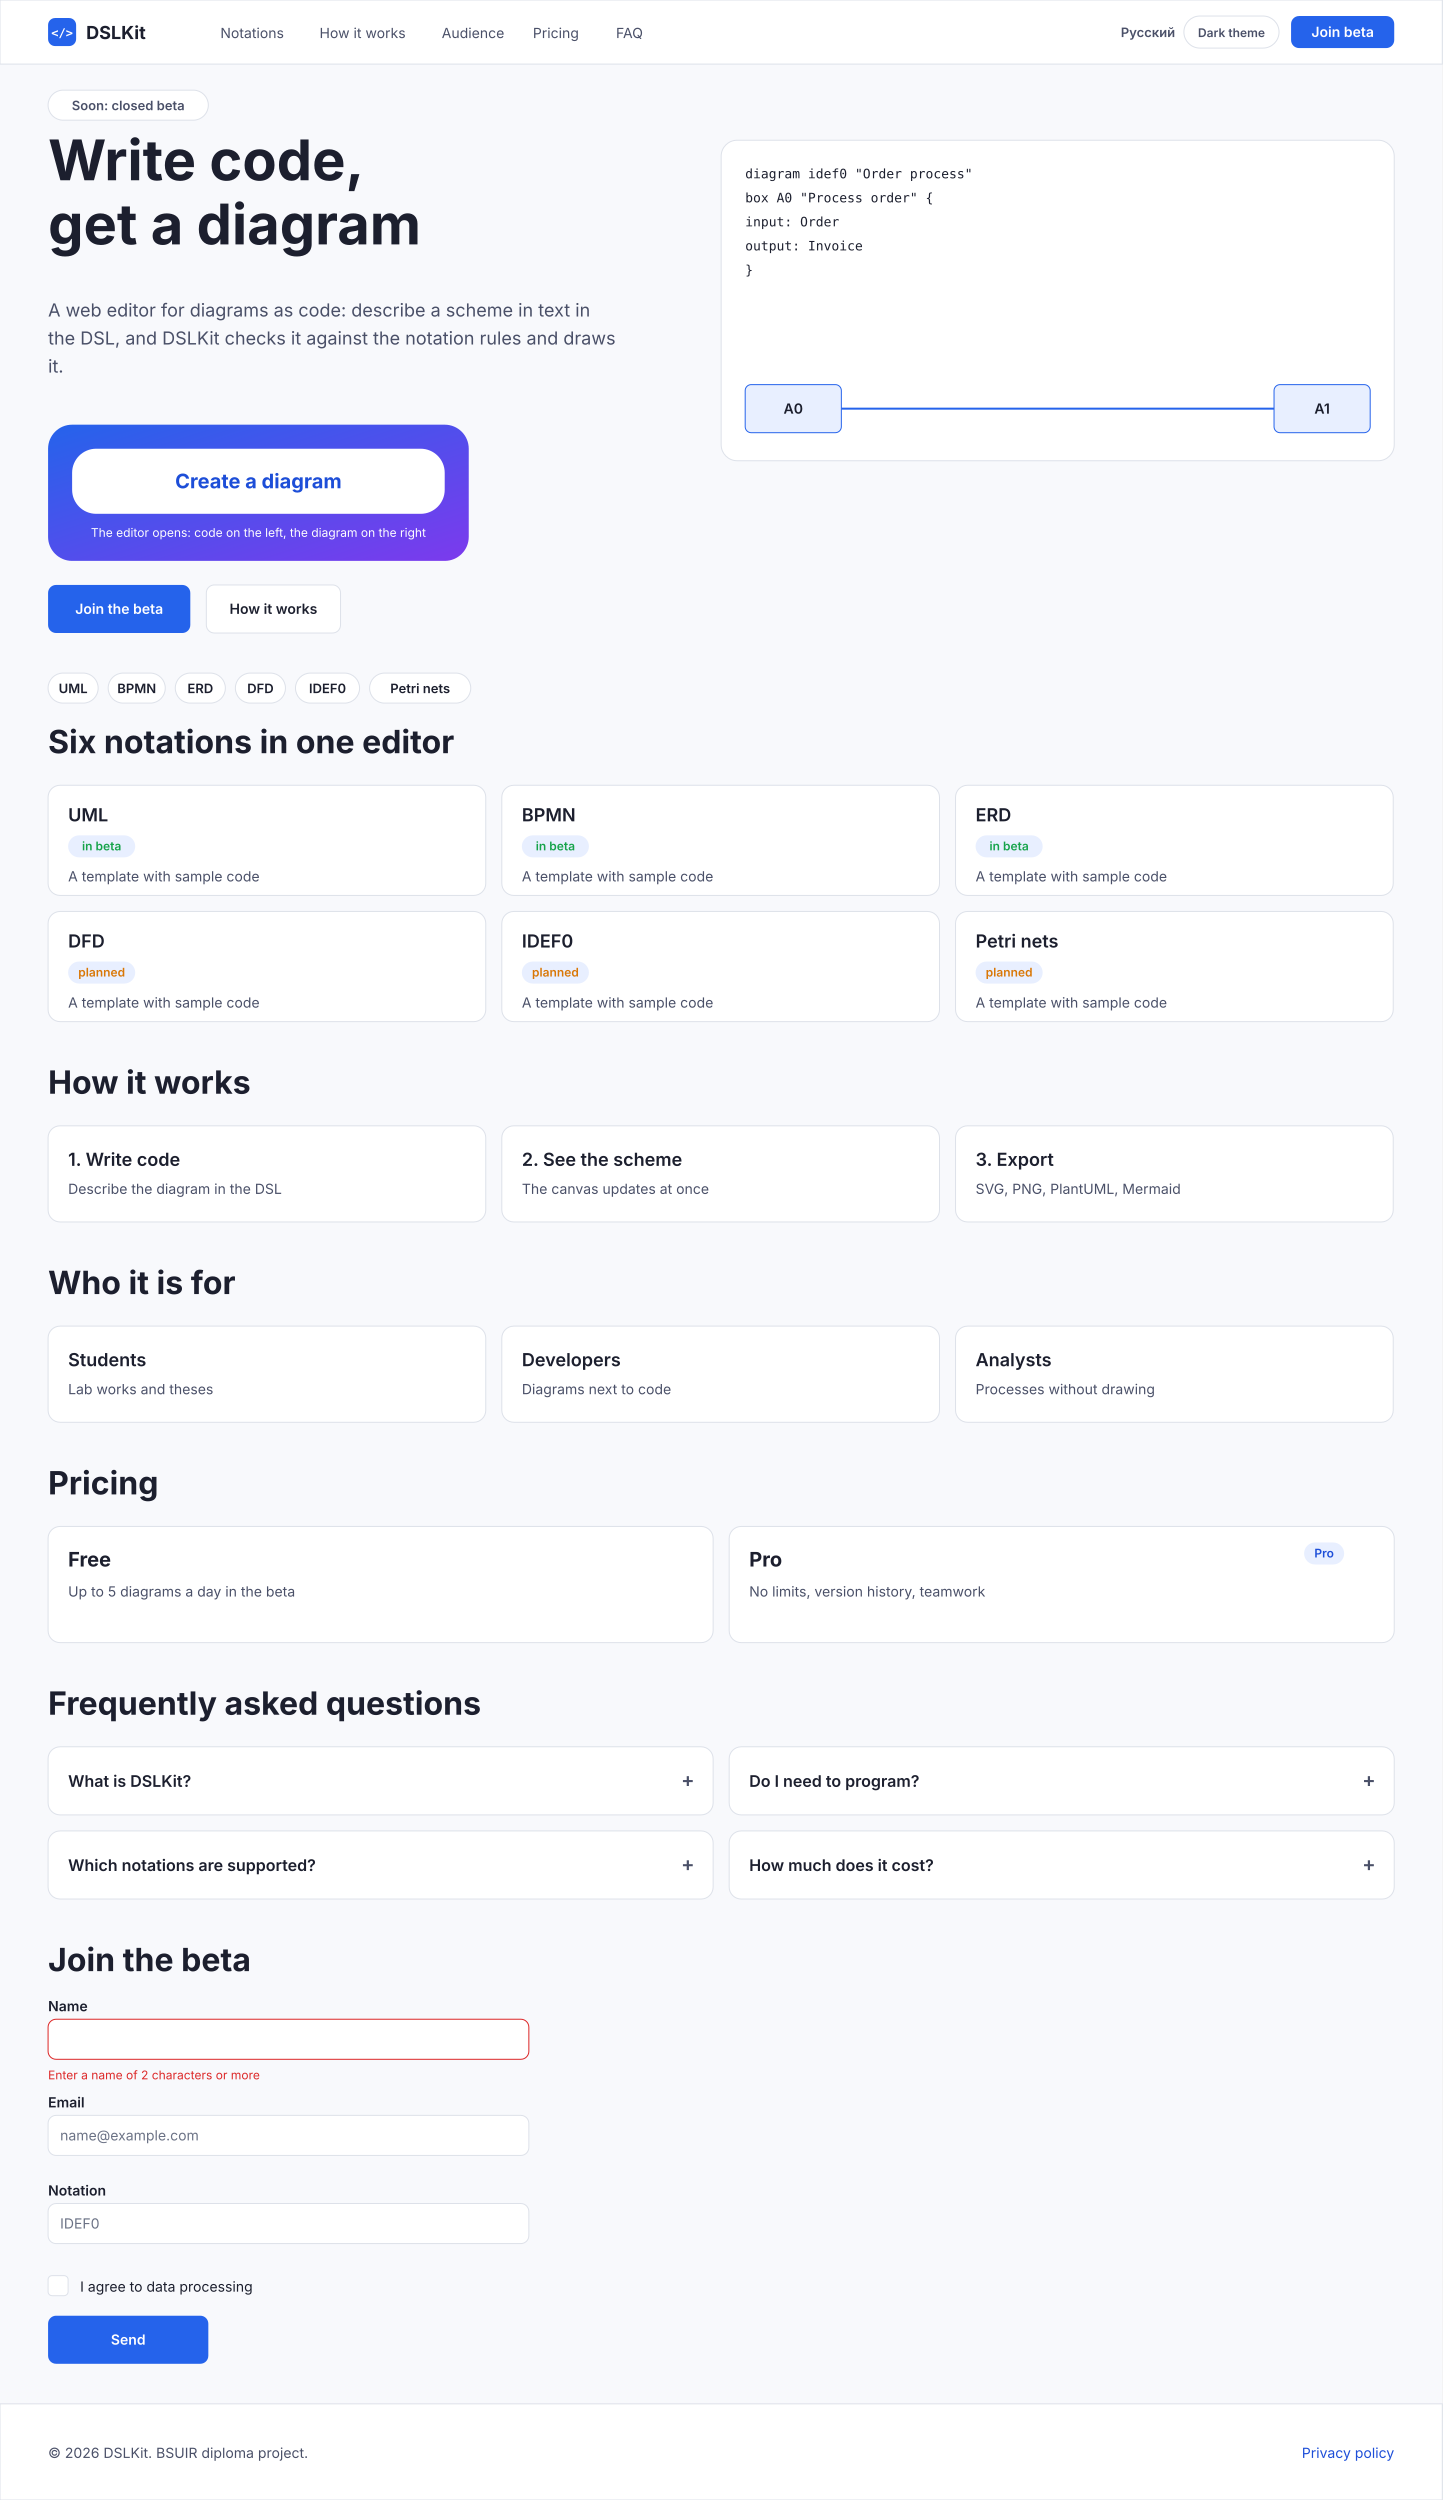
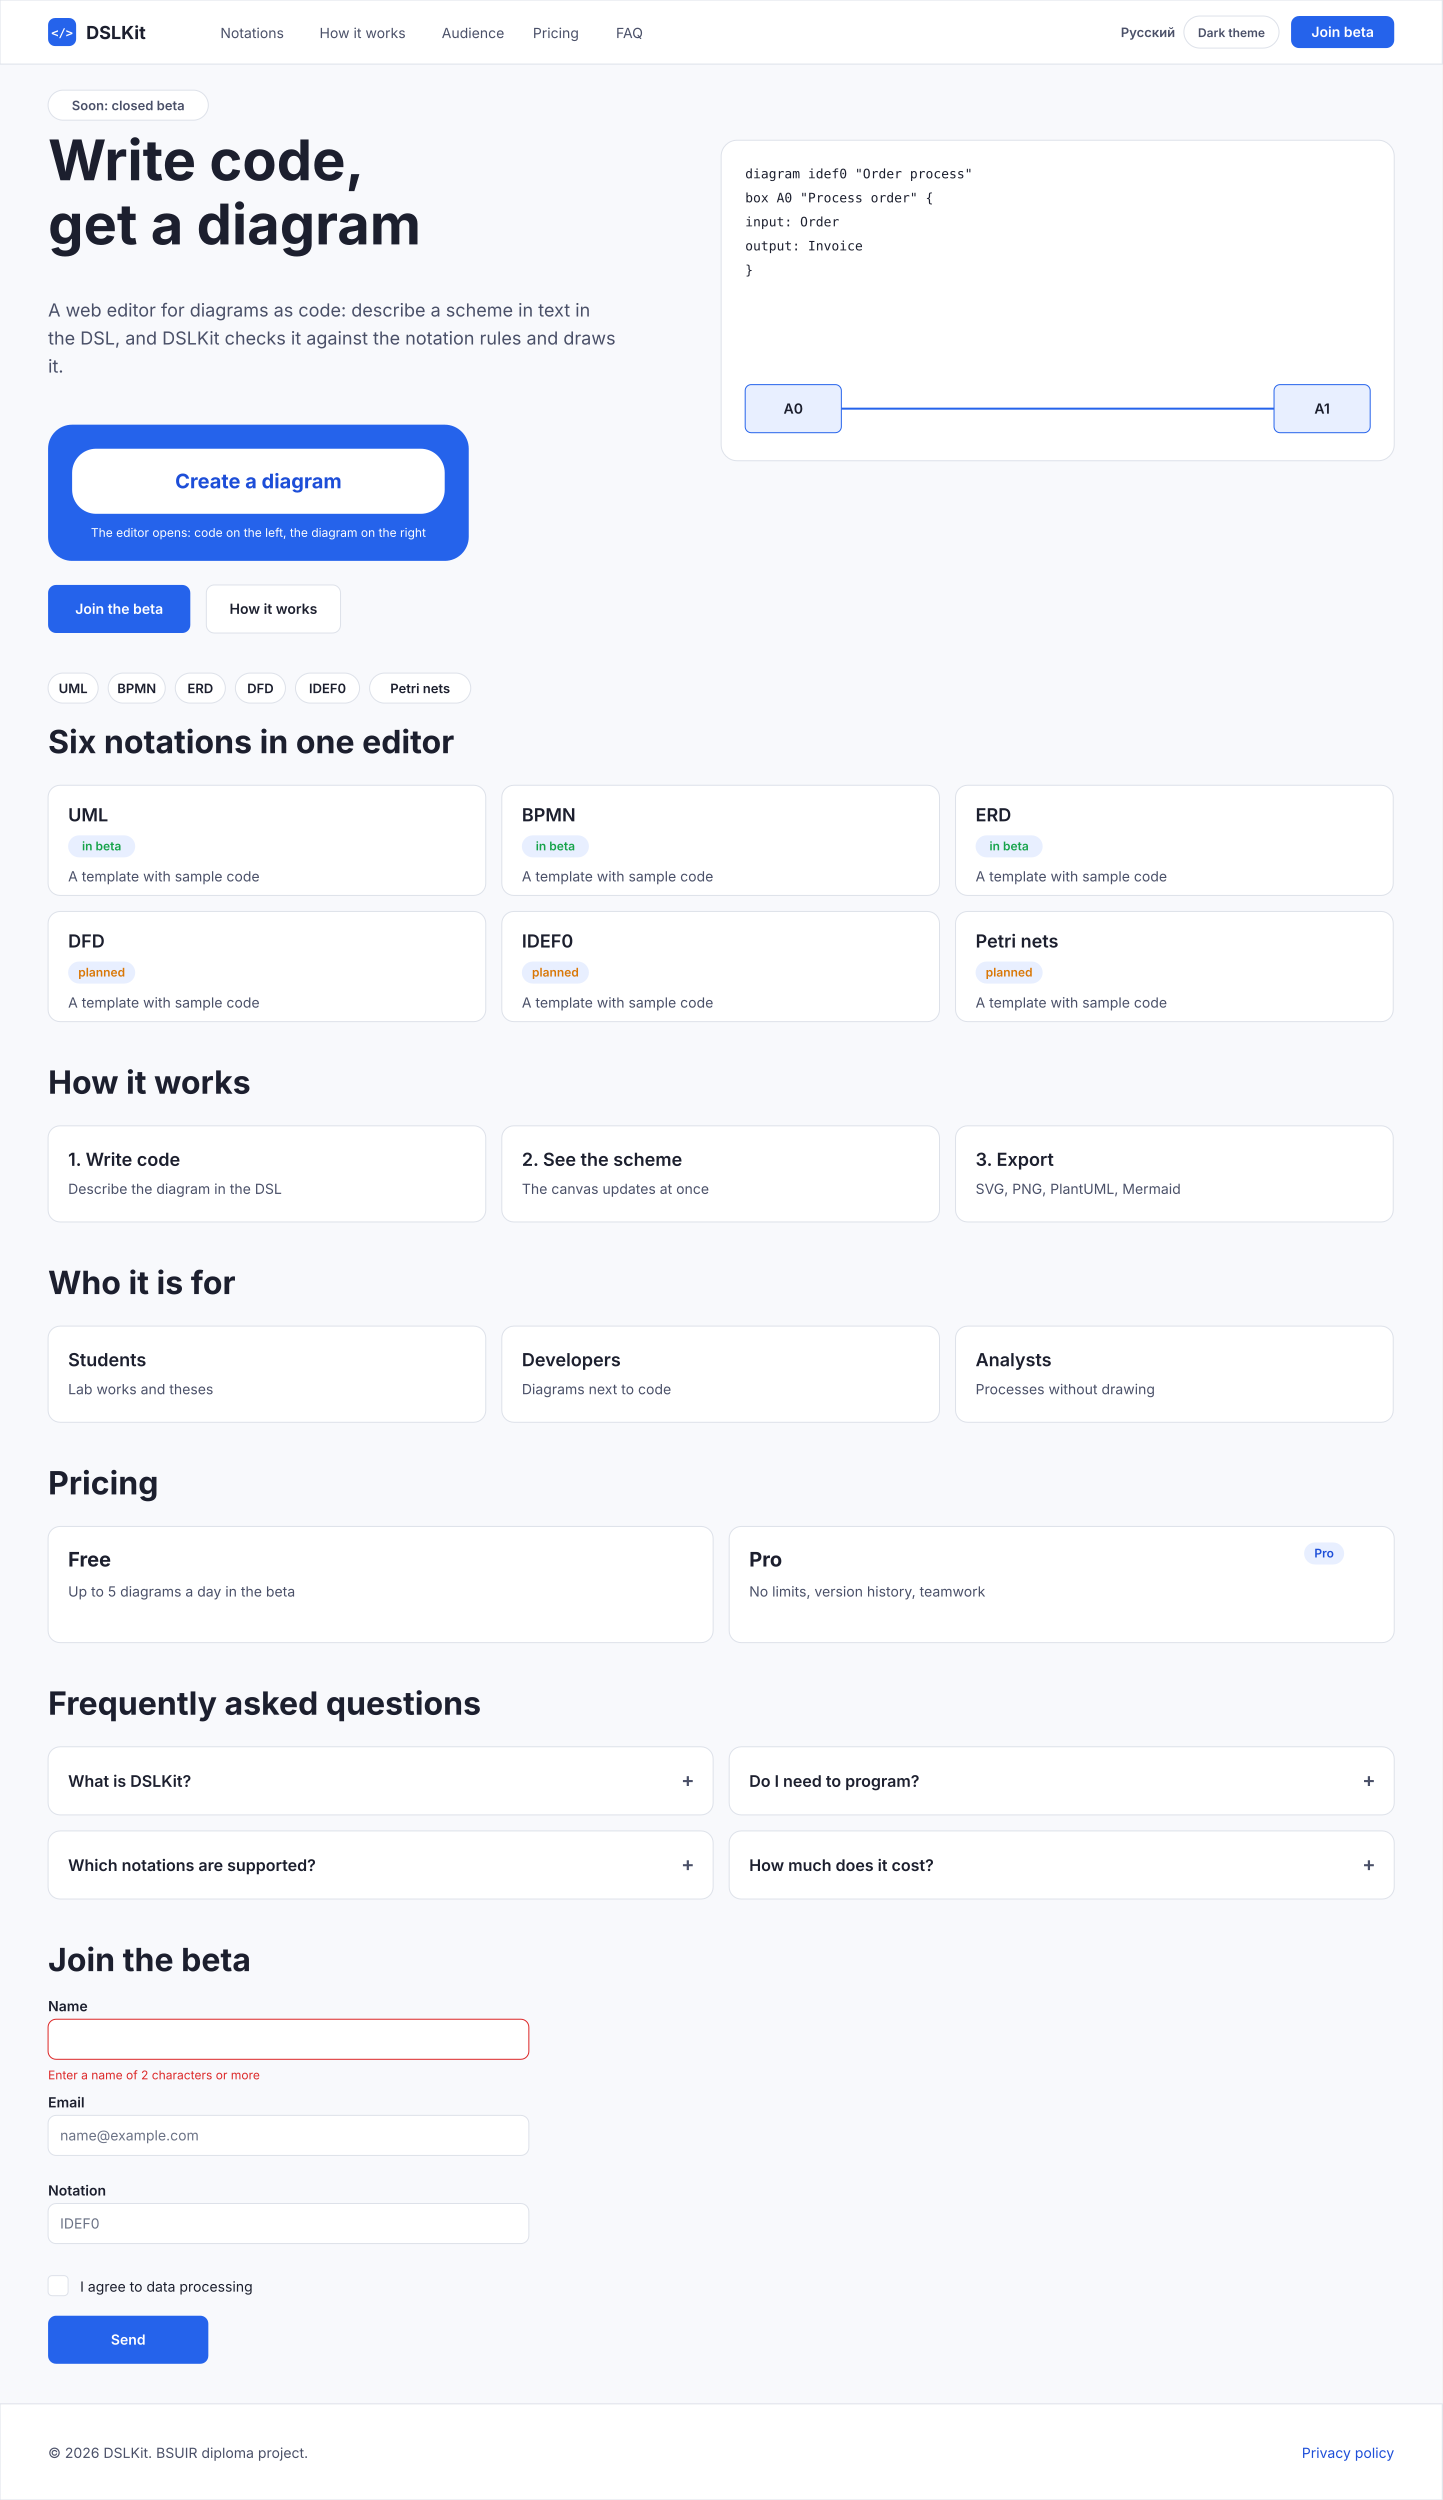
<svg xmlns="http://www.w3.org/2000/svg" width="1440" height="2496" viewBox="0 0 1440 2496">
  <defs>
-     <linearGradient id="cta" x1="0" y1="0" x2="1" y2="1">
-       <stop offset="0" stop-color="#2563eb" />
-       <stop offset="1" stop-color="#7c3aed" />
-     </linearGradient>
+     <pattern id="dots" width="24" height="24" patternUnits="userSpaceOnUse">
+       <circle cx="2" cy="2" r="1.4" fill="#dde1e9" />
+     </pattern>
  </defs>
  <rect width="1440" height="2496" fill="#f8f9fc" />
  <rect x="0" y="0" width="1440" height="64" rx="0" fill="#ffffff" stroke="#dde1e9" />
  <rect x="48" y="18" width="28" height="28" rx="7" fill="#2563eb" />
  <text x="62" y="37" font-family="'JetBrains Mono', Consolas, monospace" font-size="12" font-weight="700" fill="#ffffff" text-anchor="middle">&lt;/&gt;</text>
  <text x="86" y="39" font-family="Inter, Arial, sans-serif" font-size="18" font-weight="700" fill="#1c1f2e" text-anchor="start">DSLKit</text>
  <text x="220" y="38" font-family="Inter, Arial, sans-serif" font-size="14" font-weight="400" fill="#4a5068" text-anchor="start">Notations</text>
  <text x="319" y="38" font-family="Inter, Arial, sans-serif" font-size="14" font-weight="400" fill="#4a5068" text-anchor="start">How it works</text>
  <text x="441" y="38" font-family="Inter, Arial, sans-serif" font-size="14" font-weight="400" fill="#4a5068" text-anchor="start">Audience</text>
  <text x="532" y="38" font-family="Inter, Arial, sans-serif" font-size="14" font-weight="400" fill="#4a5068" text-anchor="start">Pricing</text>
  <text x="615" y="38" font-family="Inter, Arial, sans-serif" font-size="14" font-weight="400" fill="#4a5068" text-anchor="start">FAQ</text>
  <rect x="1289" y="16" width="103" height="32" rx="8" fill="#2563eb" />
  <text x="1340.5" y="36.9" font-family="Inter, Arial, sans-serif" font-size="14" font-weight="600" fill="#ffffff" text-anchor="middle">Join beta</text>
  <rect x="1182" y="16" width="95" height="32" rx="16" fill="#ffffff" stroke="#dde1e9" />
  <text x="1229.5" y="37" font-family="Inter, Arial, sans-serif" font-size="12" font-weight="600" fill="#4a5068" text-anchor="middle">Dark theme</text>
  <text x="1119" y="37" font-family="Inter, Arial, sans-serif" font-size="13" font-weight="600" fill="#4a5068" text-anchor="start">Русский</text>
  <rect x="48" y="90" width="160" height="30" rx="15" fill="#ffffff" stroke="#dde1e9" />
  <text x="128" y="110" font-family="Inter, Arial, sans-serif" font-size="13" font-weight="600" fill="#4a5068" text-anchor="middle">Soon: closed beta</text>
  <text x="48" y="180" font-family="Inter, Arial, sans-serif" font-size="56" font-weight="700" fill="#1c1f2e" text-anchor="start">Write code,</text>
  <text x="48" y="244" font-family="Inter, Arial, sans-serif" font-size="56" font-weight="700" fill="#1c1f2e" text-anchor="start">get a diagram</text>
  <text x="48" y="316" font-family="Inter, Arial, sans-serif" font-size="18" font-weight="400" fill="#4a5068" text-anchor="start">A web editor for diagrams as code: describe a scheme in text in</text>
  <text x="48" y="344" font-family="Inter, Arial, sans-serif" font-size="18" font-weight="400" fill="#4a5068" text-anchor="start">the DSL, and DSLKit checks it against the notation rules and draws</text>
  <text x="48" y="372" font-family="Inter, Arial, sans-serif" font-size="18" font-weight="400" fill="#4a5068" text-anchor="start">it.</text>
-   <rect x="48" y="424" width="420" height="136" rx="24" fill="url(#cta)" />
+   <rect x="48" y="424" width="420" height="136" rx="24" fill="#2563eb" />
  <rect x="72" y="448" width="372" height="65" rx="24" fill="#ffffff" />
  <text x="258" y="487.5" font-family="Inter, Arial, sans-serif" font-size="20" font-weight="700" fill="#1d4ed8" text-anchor="middle">Create a diagram</text>
  <text x="258" y="536" font-family="Inter, Arial, sans-serif" font-size="12" font-weight="400" fill="#ffffff" text-anchor="middle">The editor opens: code on the left, the diagram on the right</text>
  <rect x="720" y="140" width="672" height="320" rx="16" fill="#ffffff" stroke="#dde1e9" />
  <text x="744" y="178" font-family="'JetBrains Mono', Consolas, monospace" font-size="13" font-weight="400" fill="#1c1f2e" text-anchor="start">diagram idef0 "Order process"</text>
  <text x="744" y="202" font-family="'JetBrains Mono', Consolas, monospace" font-size="13" font-weight="400" fill="#1c1f2e" text-anchor="start">box A0 "Process order" {</text>
  <text x="744" y="226" font-family="'JetBrains Mono', Consolas, monospace" font-size="13" font-weight="400" fill="#1c1f2e" text-anchor="start">  input: Order</text>
  <text x="744" y="250" font-family="'JetBrains Mono', Consolas, monospace" font-size="13" font-weight="400" fill="#1c1f2e" text-anchor="start">  output: Invoice</text>
  <text x="744" y="274" font-family="'JetBrains Mono', Consolas, monospace" font-size="13" font-weight="400" fill="#1c1f2e" text-anchor="start">}</text>
  <rect x="744" y="384" width="96" height="48" rx="6" fill="#e8efff" stroke="#2563eb" />
  <text x="792" y="413" font-family="Inter, Arial, sans-serif" font-size="14" font-weight="600" fill="#1c1f2e" text-anchor="middle">A0</text>
  <rect x="1272" y="384" width="96" height="48" rx="6" fill="#e8efff" stroke="#2563eb" />
  <text x="1320" y="413" font-family="Inter, Arial, sans-serif" font-size="14" font-weight="600" fill="#1c1f2e" text-anchor="middle">A1</text>
  <rect x="840" y="407" width="432" height="2" rx="0" fill="#2563eb" />
  <rect x="48" y="584" width="142" height="48" rx="8" fill="#2563eb" />
  <text x="119" y="612.9" font-family="Inter, Arial, sans-serif" font-size="14" font-weight="600" fill="#ffffff" text-anchor="middle">Join the beta</text>
  <rect x="206" y="584" width="134" height="48" rx="8" fill="#ffffff" stroke="#dde1e9" />
  <text x="273" y="612.9" font-family="Inter, Arial, sans-serif" font-size="14" font-weight="600" fill="#1c1f2e" text-anchor="middle">How it works</text>
  <rect x="48" y="672" width="50" height="30" rx="15" fill="#ffffff" stroke="#dde1e9" />
  <text x="73" y="692" font-family="Inter, Arial, sans-serif" font-size="13" font-weight="600" fill="#1c1f2e" text-anchor="middle">UML</text>
  <rect x="108" y="672" width="57" height="30" rx="15" fill="#ffffff" stroke="#dde1e9" />
  <text x="136.5" y="692" font-family="Inter, Arial, sans-serif" font-size="13" font-weight="600" fill="#1c1f2e" text-anchor="middle">BPMN</text>
  <rect x="175" y="672" width="50" height="30" rx="15" fill="#ffffff" stroke="#dde1e9" />
  <text x="200" y="692" font-family="Inter, Arial, sans-serif" font-size="13" font-weight="600" fill="#1c1f2e" text-anchor="middle">ERD</text>
  <rect x="235" y="672" width="50" height="30" rx="15" fill="#ffffff" stroke="#dde1e9" />
  <text x="260" y="692" font-family="Inter, Arial, sans-serif" font-size="13" font-weight="600" fill="#1c1f2e" text-anchor="middle">DFD</text>
  <rect x="295" y="672" width="64" height="30" rx="15" fill="#ffffff" stroke="#dde1e9" />
  <text x="327" y="692" font-family="Inter, Arial, sans-serif" font-size="13" font-weight="600" fill="#1c1f2e" text-anchor="middle">IDEF0</text>
  <rect x="369" y="672" width="101" height="30" rx="15" fill="#ffffff" stroke="#dde1e9" />
  <text x="419.5" y="692" font-family="Inter, Arial, sans-serif" font-size="13" font-weight="600" fill="#1c1f2e" text-anchor="middle">Petri nets</text>
  <text x="48" y="752" font-family="Inter, Arial, sans-serif" font-size="32" font-weight="700" fill="#1c1f2e" text-anchor="start">Six notations in one editor</text>
  <rect x="48" y="784" width="437" height="110" rx="12" fill="#ffffff" stroke="#dde1e9" />
  <text x="68" y="820" font-family="Inter, Arial, sans-serif" font-size="18" font-weight="600" fill="#1c1f2e" text-anchor="start">UML</text>
  <rect x="68" y="834" width="67" height="22" rx="11" fill="#e8efff" />
  <text x="101.5" y="849" font-family="Inter, Arial, sans-serif" font-size="12" font-weight="600" fill="#16a34a" text-anchor="middle">in beta</text>
  <text x="68" y="880" font-family="Inter, Arial, sans-serif" font-size="14" font-weight="400" fill="#4a5068" text-anchor="start">A template with sample code</text>
  <rect x="501" y="784" width="437" height="110" rx="12" fill="#ffffff" stroke="#dde1e9" />
  <text x="521" y="820" font-family="Inter, Arial, sans-serif" font-size="18" font-weight="600" fill="#1c1f2e" text-anchor="start">BPMN</text>
  <rect x="521" y="834" width="67" height="22" rx="11" fill="#e8efff" />
  <text x="554.5" y="849" font-family="Inter, Arial, sans-serif" font-size="12" font-weight="600" fill="#16a34a" text-anchor="middle">in beta</text>
  <text x="521" y="880" font-family="Inter, Arial, sans-serif" font-size="14" font-weight="400" fill="#4a5068" text-anchor="start">A template with sample code</text>
  <rect x="954" y="784" width="437" height="110" rx="12" fill="#ffffff" stroke="#dde1e9" />
  <text x="974" y="820" font-family="Inter, Arial, sans-serif" font-size="18" font-weight="600" fill="#1c1f2e" text-anchor="start">ERD</text>
  <rect x="974" y="834" width="67" height="22" rx="11" fill="#e8efff" />
  <text x="1007.5" y="849" font-family="Inter, Arial, sans-serif" font-size="12" font-weight="600" fill="#16a34a" text-anchor="middle">in beta</text>
  <text x="974" y="880" font-family="Inter, Arial, sans-serif" font-size="14" font-weight="400" fill="#4a5068" text-anchor="start">A template with sample code</text>
  <rect x="48" y="910" width="437" height="110" rx="12" fill="#ffffff" stroke="#dde1e9" />
  <text x="68" y="946" font-family="Inter, Arial, sans-serif" font-size="18" font-weight="600" fill="#1c1f2e" text-anchor="start">DFD</text>
  <rect x="68" y="960" width="67" height="22" rx="11" fill="#e8efff" />
  <text x="101.5" y="975" font-family="Inter, Arial, sans-serif" font-size="12" font-weight="600" fill="#d97706" text-anchor="middle">planned</text>
  <text x="68" y="1006" font-family="Inter, Arial, sans-serif" font-size="14" font-weight="400" fill="#4a5068" text-anchor="start">A template with sample code</text>
  <rect x="501" y="910" width="437" height="110" rx="12" fill="#ffffff" stroke="#dde1e9" />
  <text x="521" y="946" font-family="Inter, Arial, sans-serif" font-size="18" font-weight="600" fill="#1c1f2e" text-anchor="start">IDEF0</text>
  <rect x="521" y="960" width="67" height="22" rx="11" fill="#e8efff" />
  <text x="554.5" y="975" font-family="Inter, Arial, sans-serif" font-size="12" font-weight="600" fill="#d97706" text-anchor="middle">planned</text>
  <text x="521" y="1006" font-family="Inter, Arial, sans-serif" font-size="14" font-weight="400" fill="#4a5068" text-anchor="start">A template with sample code</text>
  <rect x="954" y="910" width="437" height="110" rx="12" fill="#ffffff" stroke="#dde1e9" />
  <text x="974" y="946" font-family="Inter, Arial, sans-serif" font-size="18" font-weight="600" fill="#1c1f2e" text-anchor="start">Petri nets</text>
  <rect x="974" y="960" width="67" height="22" rx="11" fill="#e8efff" />
  <text x="1007.5" y="975" font-family="Inter, Arial, sans-serif" font-size="12" font-weight="600" fill="#d97706" text-anchor="middle">planned</text>
  <text x="974" y="1006" font-family="Inter, Arial, sans-serif" font-size="14" font-weight="400" fill="#4a5068" text-anchor="start">A template with sample code</text>
  <text x="48" y="1092" font-family="Inter, Arial, sans-serif" font-size="32" font-weight="700" fill="#1c1f2e" text-anchor="start">How it works</text>
  <rect x="48" y="1124" width="437" height="96" rx="12" fill="#ffffff" stroke="#dde1e9" />
  <text x="68" y="1164" font-family="Inter, Arial, sans-serif" font-size="18" font-weight="600" fill="#1c1f2e" text-anchor="start">1. Write code</text>
  <text x="68" y="1192" font-family="Inter, Arial, sans-serif" font-size="14" font-weight="400" fill="#4a5068" text-anchor="start">Describe the diagram in the DSL</text>
  <rect x="501" y="1124" width="437" height="96" rx="12" fill="#ffffff" stroke="#dde1e9" />
  <text x="521" y="1164" font-family="Inter, Arial, sans-serif" font-size="18" font-weight="600" fill="#1c1f2e" text-anchor="start">2. See the scheme</text>
  <text x="521" y="1192" font-family="Inter, Arial, sans-serif" font-size="14" font-weight="400" fill="#4a5068" text-anchor="start">The canvas updates at once</text>
  <rect x="954" y="1124" width="437" height="96" rx="12" fill="#ffffff" stroke="#dde1e9" />
  <text x="974" y="1164" font-family="Inter, Arial, sans-serif" font-size="18" font-weight="600" fill="#1c1f2e" text-anchor="start">3. Export</text>
  <text x="974" y="1192" font-family="Inter, Arial, sans-serif" font-size="14" font-weight="400" fill="#4a5068" text-anchor="start">SVG, PNG, PlantUML, Mermaid</text>
  <text x="48" y="1292" font-family="Inter, Arial, sans-serif" font-size="32" font-weight="700" fill="#1c1f2e" text-anchor="start">Who it is for</text>
  <rect x="48" y="1324" width="437" height="96" rx="12" fill="#ffffff" stroke="#dde1e9" />
  <text x="68" y="1364" font-family="Inter, Arial, sans-serif" font-size="18" font-weight="600" fill="#1c1f2e" text-anchor="start">Students</text>
  <text x="68" y="1392" font-family="Inter, Arial, sans-serif" font-size="14" font-weight="400" fill="#4a5068" text-anchor="start">Lab works and theses</text>
  <rect x="501" y="1324" width="437" height="96" rx="12" fill="#ffffff" stroke="#dde1e9" />
  <text x="521" y="1364" font-family="Inter, Arial, sans-serif" font-size="18" font-weight="600" fill="#1c1f2e" text-anchor="start">Developers</text>
  <text x="521" y="1392" font-family="Inter, Arial, sans-serif" font-size="14" font-weight="400" fill="#4a5068" text-anchor="start">Diagrams next to code</text>
  <rect x="954" y="1324" width="437" height="96" rx="12" fill="#ffffff" stroke="#dde1e9" />
  <text x="974" y="1364" font-family="Inter, Arial, sans-serif" font-size="18" font-weight="600" fill="#1c1f2e" text-anchor="start">Analysts</text>
  <text x="974" y="1392" font-family="Inter, Arial, sans-serif" font-size="14" font-weight="400" fill="#4a5068" text-anchor="start">Processes without drawing</text>
  <text x="48" y="1492" font-family="Inter, Arial, sans-serif" font-size="32" font-weight="700" fill="#1c1f2e" text-anchor="start">Pricing</text>
  <rect x="48" y="1524" width="664" height="116" rx="12" fill="#ffffff" stroke="#dde1e9" />
  <text x="68" y="1564" font-family="Inter, Arial, sans-serif" font-size="20" font-weight="700" fill="#1c1f2e" text-anchor="start">Free</text>
  <text x="68" y="1594" font-family="Inter, Arial, sans-serif" font-size="14" font-weight="400" fill="#4a5068" text-anchor="start">Up to 5 diagrams a day in the beta</text>
  <rect x="728" y="1524" width="664" height="116" rx="12" fill="#ffffff" stroke="#dde1e9" />
  <text x="748" y="1564" font-family="Inter, Arial, sans-serif" font-size="20" font-weight="700" fill="#1c1f2e" text-anchor="start">Pro</text>
  <text x="748" y="1594" font-family="Inter, Arial, sans-serif" font-size="14" font-weight="400" fill="#4a5068" text-anchor="start">No limits, version history, teamwork</text>
  <rect x="1302" y="1540" width="40" height="22" rx="11" fill="#e8efff" />
  <text x="1322" y="1555" font-family="Inter, Arial, sans-serif" font-size="12" font-weight="600" fill="#1d4ed8" text-anchor="middle">Pro</text>
  <text x="48" y="1712" font-family="Inter, Arial, sans-serif" font-size="32" font-weight="700" fill="#1c1f2e" text-anchor="start">Frequently asked questions</text>
  <rect x="48" y="1744" width="664" height="68" rx="12" fill="#ffffff" stroke="#dde1e9" />
  <text x="68" y="1784" font-family="Inter, Arial, sans-serif" font-size="16" font-weight="600" fill="#1c1f2e" text-anchor="start">What is DSLKit?</text>
  <text x="680" y="1784" font-family="Inter, Arial, sans-serif" font-size="20" font-weight="600" fill="#4a5068" text-anchor="start">+</text>
  <rect x="728" y="1744" width="664" height="68" rx="12" fill="#ffffff" stroke="#dde1e9" />
  <text x="748" y="1784" font-family="Inter, Arial, sans-serif" font-size="16" font-weight="600" fill="#1c1f2e" text-anchor="start">Do I need to program?</text>
  <text x="1360" y="1784" font-family="Inter, Arial, sans-serif" font-size="20" font-weight="600" fill="#4a5068" text-anchor="start">+</text>
  <rect x="48" y="1828" width="664" height="68" rx="12" fill="#ffffff" stroke="#dde1e9" />
  <text x="68" y="1868" font-family="Inter, Arial, sans-serif" font-size="16" font-weight="600" fill="#1c1f2e" text-anchor="start">Which notations are supported?</text>
  <text x="680" y="1868" font-family="Inter, Arial, sans-serif" font-size="20" font-weight="600" fill="#4a5068" text-anchor="start">+</text>
  <rect x="728" y="1828" width="664" height="68" rx="12" fill="#ffffff" stroke="#dde1e9" />
  <text x="748" y="1868" font-family="Inter, Arial, sans-serif" font-size="16" font-weight="600" fill="#1c1f2e" text-anchor="start">How much does it cost?</text>
  <text x="1360" y="1868" font-family="Inter, Arial, sans-serif" font-size="20" font-weight="600" fill="#4a5068" text-anchor="start">+</text>
  <text x="48" y="1968" font-family="Inter, Arial, sans-serif" font-size="32" font-weight="700" fill="#1c1f2e" text-anchor="start">Join the beta</text>
  <text x="48" y="2008" font-family="Inter, Arial, sans-serif" font-size="14" font-weight="600" fill="#1c1f2e" text-anchor="start">Name</text>
  <rect x="48" y="2016" width="480" height="40" rx="8" fill="#ffffff" stroke="#dc2626" />
  <text x="48" y="2076" font-family="Inter, Arial, sans-serif" font-size="12" font-weight="400" fill="#dc2626" text-anchor="start">Enter a name of 2 characters or more</text>
  <text x="48" y="2104" font-family="Inter, Arial, sans-serif" font-size="14" font-weight="600" fill="#1c1f2e" text-anchor="start">Email</text>
  <rect x="48" y="2112" width="480" height="40" rx="8" fill="#ffffff" stroke="#dde1e9" />
  <text x="60" y="2137" font-family="Inter, Arial, sans-serif" font-size="14" font-weight="400" fill="#6b7285" text-anchor="start">name@example.com</text>
  <text x="48" y="2192" font-family="Inter, Arial, sans-serif" font-size="14" font-weight="600" fill="#1c1f2e" text-anchor="start">Notation</text>
  <rect x="48" y="2200" width="480" height="40" rx="8" fill="#ffffff" stroke="#dde1e9" />
  <text x="60" y="2225" font-family="Inter, Arial, sans-serif" font-size="14" font-weight="400" fill="#6b7285" text-anchor="start">IDEF0</text>
  <rect x="48" y="2272" width="20" height="20" rx="4" fill="#ffffff" stroke="#dde1e9" />
  <text x="80" y="2288" font-family="Inter, Arial, sans-serif" font-size="14" font-weight="400" fill="#1c1f2e" text-anchor="start">I agree to data processing</text>
  <rect x="48" y="2312" width="160" height="48" rx="8" fill="#2563eb" />
  <text x="128" y="2340.9" font-family="Inter, Arial, sans-serif" font-size="14" font-weight="600" fill="#ffffff" text-anchor="middle">Send</text>
  <rect x="0" y="2400" width="1440" height="96" rx="0" fill="#ffffff" stroke="#dde1e9" />
  <text x="48" y="2454" font-family="Inter, Arial, sans-serif" font-size="14" font-weight="400" fill="#4a5068" text-anchor="start">© 2026 DSLKit. BSUIR diploma project.</text>
  <text x="1392" y="2454" font-family="Inter, Arial, sans-serif" font-size="14" font-weight="400" fill="#1d4ed8" text-anchor="end">Privacy policy</text>
</svg>
